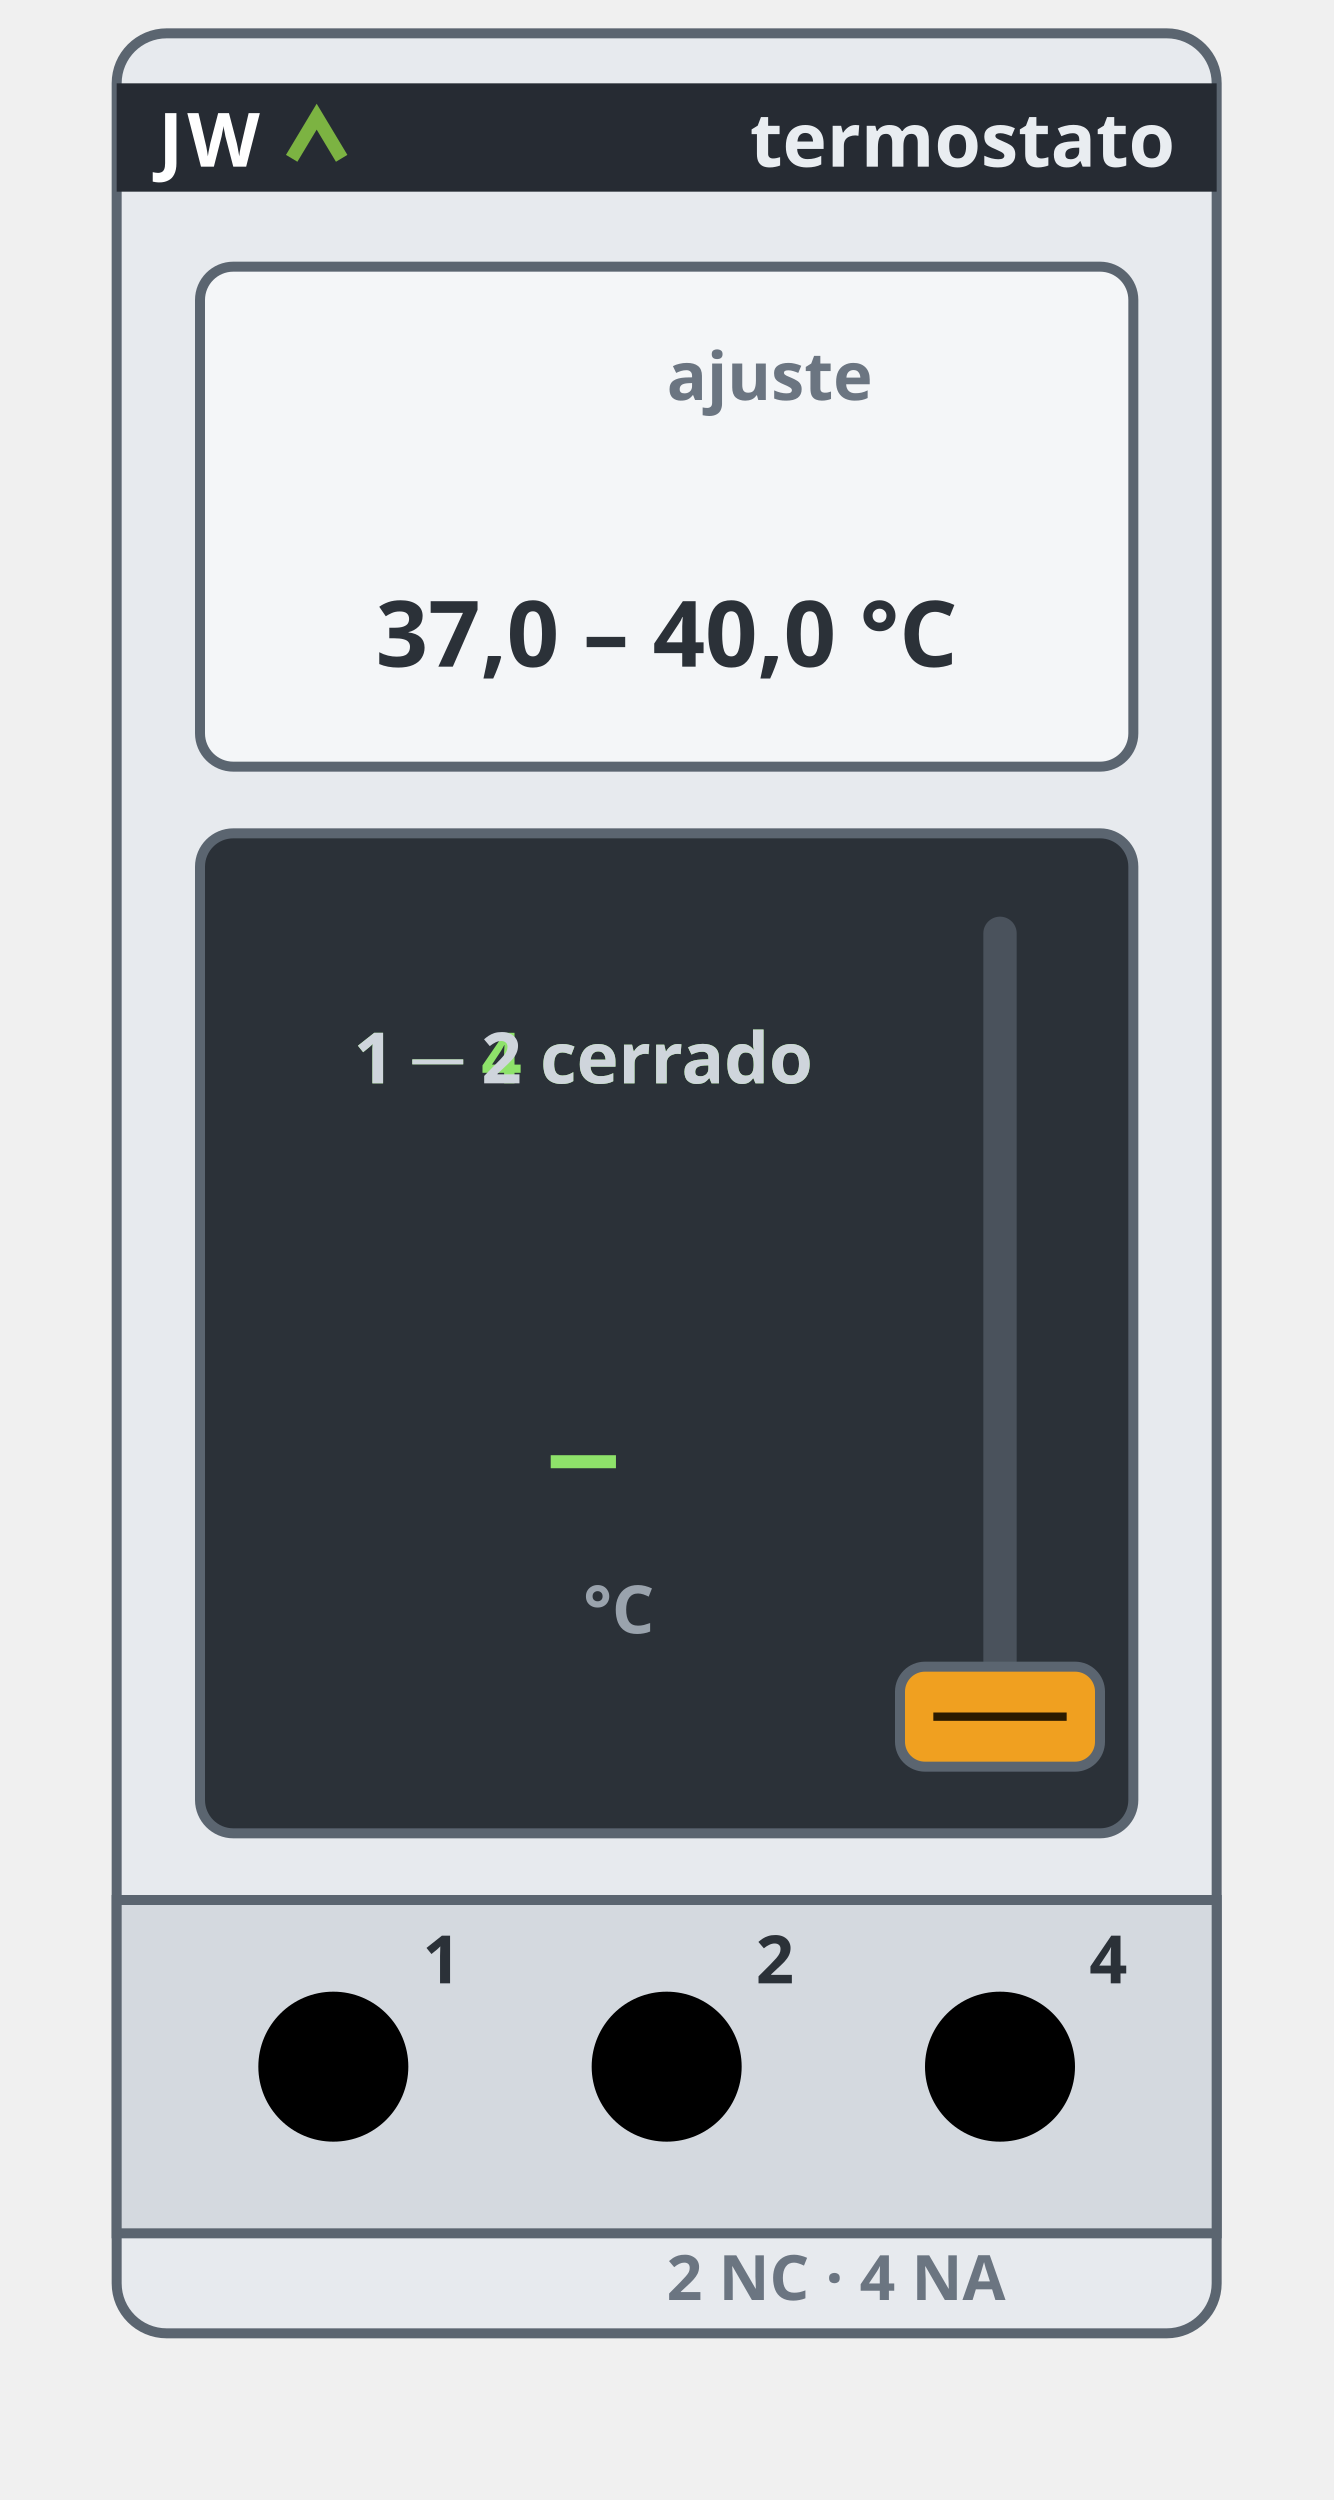
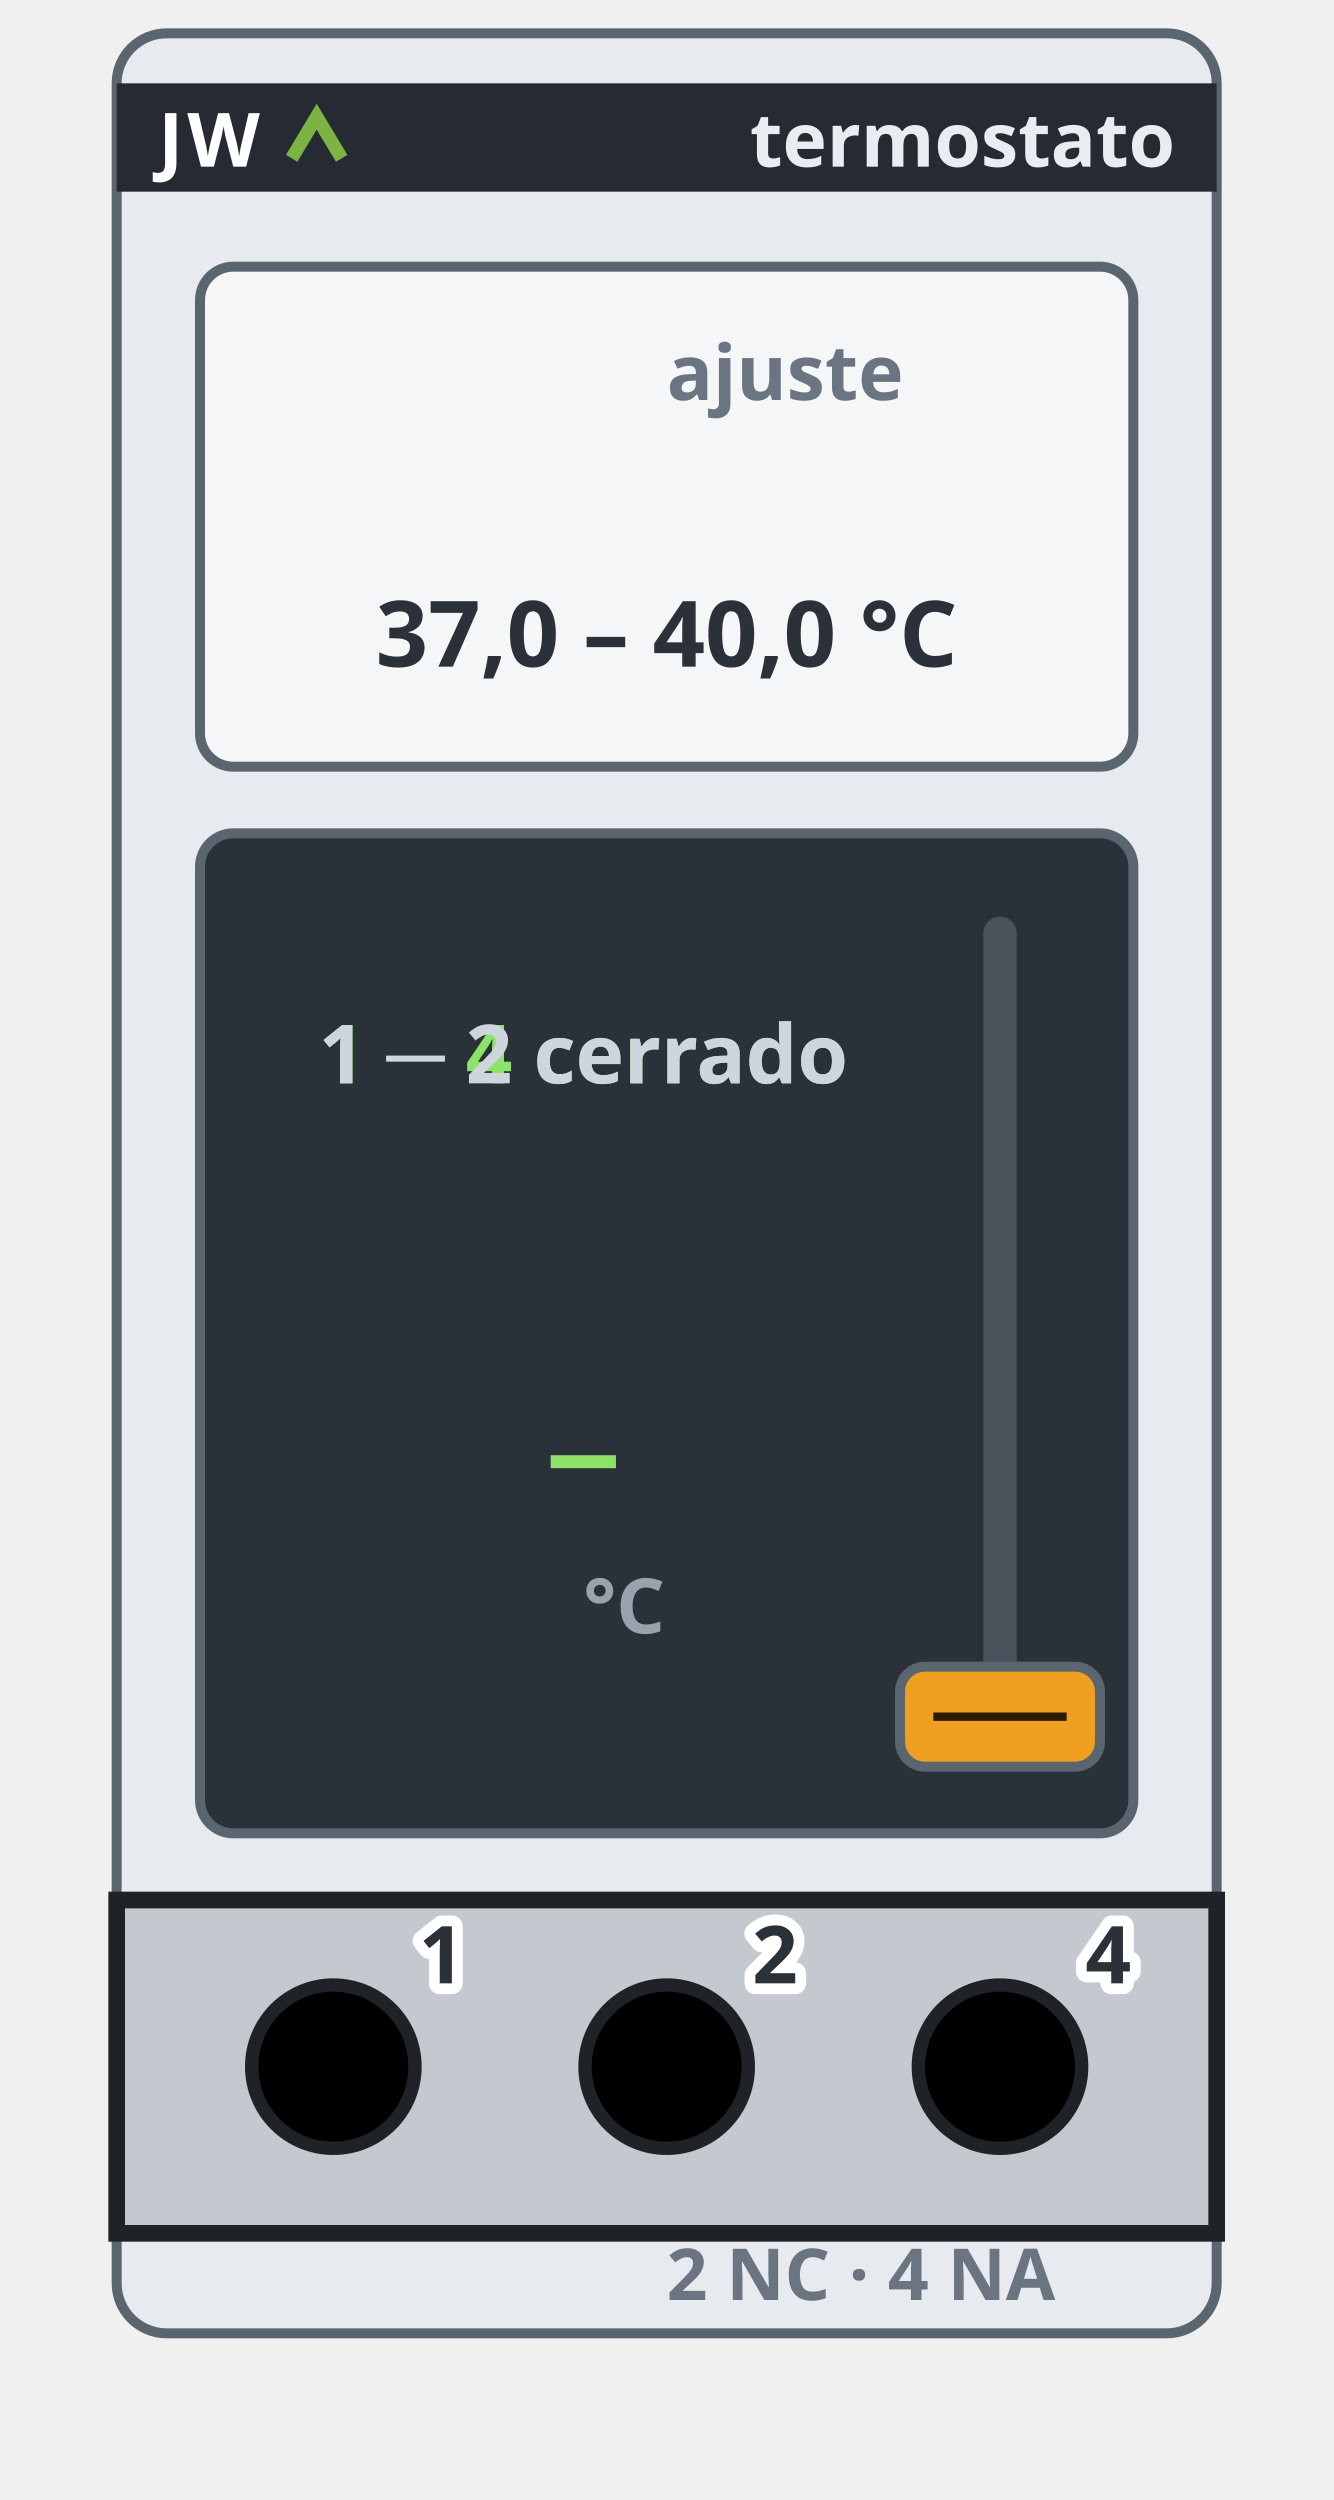
<svg xmlns="http://www.w3.org/2000/svg" viewBox="0 0 160 300" width="160" height="300" font-family="Segoe UI,Noto Sans,Arial,sans-serif">
  <defs>
    <pattern id="jwc-hys" width="5" height="5" patternUnits="userSpaceOnUse" patternTransform="rotate(45)">
      <rect width="5" height="5" fill="#f0a020" fill-opacity=".18" />
      <line x1="0" y1="0" x2="0" y2="5" stroke="#f0a020" stroke-width="1.4" />
    </pattern>
  </defs>
  <rect x="14" y="4" width="132" height="276" rx="6" fill="#e7eaee" stroke="#5b6570" stroke-width="1.2" />
  <rect x="14" y="10" width="132" height="13" fill="#262b33" />
  <text x="19" y="20" font-size="9" font-weight="800" fill="#fff" text-anchor="start" letter-spacing=".5">JW</text>
  <path d="M35 19 l3 -5 l3 5" fill="none" stroke="#7cb342" stroke-width="1.6" />
  <text x="141" y="20" font-size="9" font-weight="700" fill="#e9edf1" text-anchor="end">termostato</text>
  <rect x="24" y="32" width="112" height="60" rx="4" fill="#f4f6f8" stroke="#5b6570" stroke-width="1.2" />
-   <text x="80" y="48" font-size="8" font-weight="700" fill="#6b7581" text-anchor="600">ajuste</text>
+   <text x="80" y="48" font-size="9.2" font-weight="800" fill="#6b7581" text-anchor="600">ajuste</text>
  <text x="80" y="80" font-size="11" font-weight="800" fill="#2b3138" text-anchor="middle" data-text="out.ajusteTxt">37,0 – 40,0 °C</text>
  <rect x="24" y="100" width="112" height="120" rx="4" fill="#2b3138" stroke="#5b6570" stroke-width="1.2" />
  <rect x="52" y="24" width="0.1" height="0.1" fill="none" stroke="none" stroke-width="0" />
  <path d="M120 206 V112" fill="none" stroke="#4a525c" stroke-width="4" stroke-linecap="round" />
  <text x="70" y="179" font-size="13" font-weight="800" fill="#8ee26a" text-anchor="middle" font-family="Consolas,DejaVu Sans Mono,monospace" data-text="out.texto">—</text>
-   <text x="70" y="196" font-size="8" font-weight="700" fill="#9aa3ad" text-anchor="600">°C</text>
+   <text x="70" y="196" font-size="9.2" font-weight="800" fill="#9aa3ad" text-anchor="600">°C</text>
  <g data-show="out.activado">
-     <text x="70" y="130" font-size="8.5" font-weight="700" fill="#8ee26a" text-anchor="middle">1 ─ 4 cerrado</text>
+     <text x="70" y="130" font-size="9.8" font-weight="800" fill="#8ee26a" text-anchor="middle">1 ─ 4 cerrado</text>
  </g>
  <g data-show="!out.activado">
-     <text x="70" y="130" font-size="8.5" font-weight="700" fill="#cfd5dc" text-anchor="middle">1 ─ 2 cerrado</text>
+     <text x="70" y="130" font-size="9.8" font-weight="800" fill="#cfd5dc" text-anchor="middle">1 ─ 2 cerrado</text>
  </g>
  <g data-translate="out.temperatura|param.temperatura:0:120:y:-90" data-action="temperatura" data-kind="drag" data-drag="y:206:-0.75:0:120" style="cursor:ns-resize">
    <rect x="108" y="200" width="24" height="12" rx="3" fill="#f0a020" stroke="#5b6570" stroke-width="1.2" />
    <path d="M112 206 h16" fill="none" stroke="#2b1a00" stroke-width="1" />
  </g>
-   <rect x="14" y="228" width="132" height="40" fill="#d4d9df" stroke="#5b6570" stroke-width="1.2" />
-   <circle cx="40" cy="248" r="8" fill="#f4f6f8" stroke="#5b6570" stroke-width="1.2" />
-   <circle cx="40" cy="248" r="5.8" fill="none" stroke="#c9cfd6" stroke-width="1" />
-   <path d="M36.0 248h8 M40 244.0v8" fill="none" stroke="#39414b" stroke-width="1.8" stroke-linecap="round" />
+   <rect x="14" y="228" width="132" height="40" fill="#c4c9cf" stroke="#1f2328" stroke-width="2" />
+   <circle cx="40" cy="248" r="9.5" fill="#fbfbfc" stroke="#1f2328" stroke-width="2.2" />
+   <circle cx="40" cy="248" r="6.7" fill="none" stroke="#a3aab2" stroke-width="1.1" />
+   <path d="M34.8 248h10.5 M40 242.8v10.5" fill="none" stroke="#2a2e33" stroke-width="2.85" stroke-linecap="round" />
  <circle class="jw-term" data-term="1" cx="40" cy="248" r="9" />
-   <text x="53" y="238" font-size="8" font-weight="700" fill="#2b3138" text-anchor="middle">1</text>
-   <circle cx="80" cy="248" r="8" fill="#f4f6f8" stroke="#5b6570" stroke-width="1.2" />
-   <circle cx="80" cy="248" r="5.8" fill="none" stroke="#c9cfd6" stroke-width="1" />
-   <path d="M76.0 248h8 M80 244.0v8" fill="none" stroke="#39414b" stroke-width="1.8" stroke-linecap="round" />
+   <text x="53" y="238" font-size="9.6" font-weight="800" fill="#2b3138" text-anchor="middle" stroke="#ffffff" stroke-width="2.6" paint-order="stroke" stroke-linejoin="round">1</text>
+   <circle cx="80" cy="248" r="9.5" fill="#fbfbfc" stroke="#1f2328" stroke-width="2.2" />
+   <circle cx="80" cy="248" r="6.7" fill="none" stroke="#a3aab2" stroke-width="1.1" />
+   <path d="M74.8 248h10.5 M80 242.8v10.5" fill="none" stroke="#2a2e33" stroke-width="2.85" stroke-linecap="round" />
  <circle class="jw-term" data-term="2" cx="80" cy="248" r="9" />
-   <text x="93" y="238" font-size="8" font-weight="700" fill="#2b3138" text-anchor="middle">2</text>
-   <circle cx="120" cy="248" r="8" fill="#f4f6f8" stroke="#5b6570" stroke-width="1.2" />
-   <circle cx="120" cy="248" r="5.8" fill="none" stroke="#c9cfd6" stroke-width="1" />
-   <path d="M116.0 248h8 M120 244.0v8" fill="none" stroke="#39414b" stroke-width="1.8" stroke-linecap="round" />
+   <text x="93" y="238" font-size="9.6" font-weight="800" fill="#2b3138" text-anchor="middle" stroke="#ffffff" stroke-width="2.6" paint-order="stroke" stroke-linejoin="round">2</text>
+   <circle cx="120" cy="248" r="9.5" fill="#fbfbfc" stroke="#1f2328" stroke-width="2.2" />
+   <circle cx="120" cy="248" r="6.7" fill="none" stroke="#a3aab2" stroke-width="1.1" />
+   <path d="M114.8 248h10.5 M120 242.8v10.5" fill="none" stroke="#2a2e33" stroke-width="2.85" stroke-linecap="round" />
  <circle class="jw-term" data-term="4" cx="120" cy="248" r="9" />
-   <text x="133" y="238" font-size="8" font-weight="700" fill="#2b3138" text-anchor="middle">4</text>
-   <text x="80" y="276" font-size="7.5" font-weight="700" fill="#6b7581" text-anchor="600">2 NC · 4 NA</text>
+   <text x="133" y="238" font-size="9.6" font-weight="800" fill="#2b3138" text-anchor="middle" stroke="#ffffff" stroke-width="2.6" paint-order="stroke" stroke-linejoin="round">4</text>
+   <text x="80" y="276" font-size="8.6" font-weight="800" fill="#6b7581" text-anchor="600">2 NC · 4 NA</text>
</svg>
